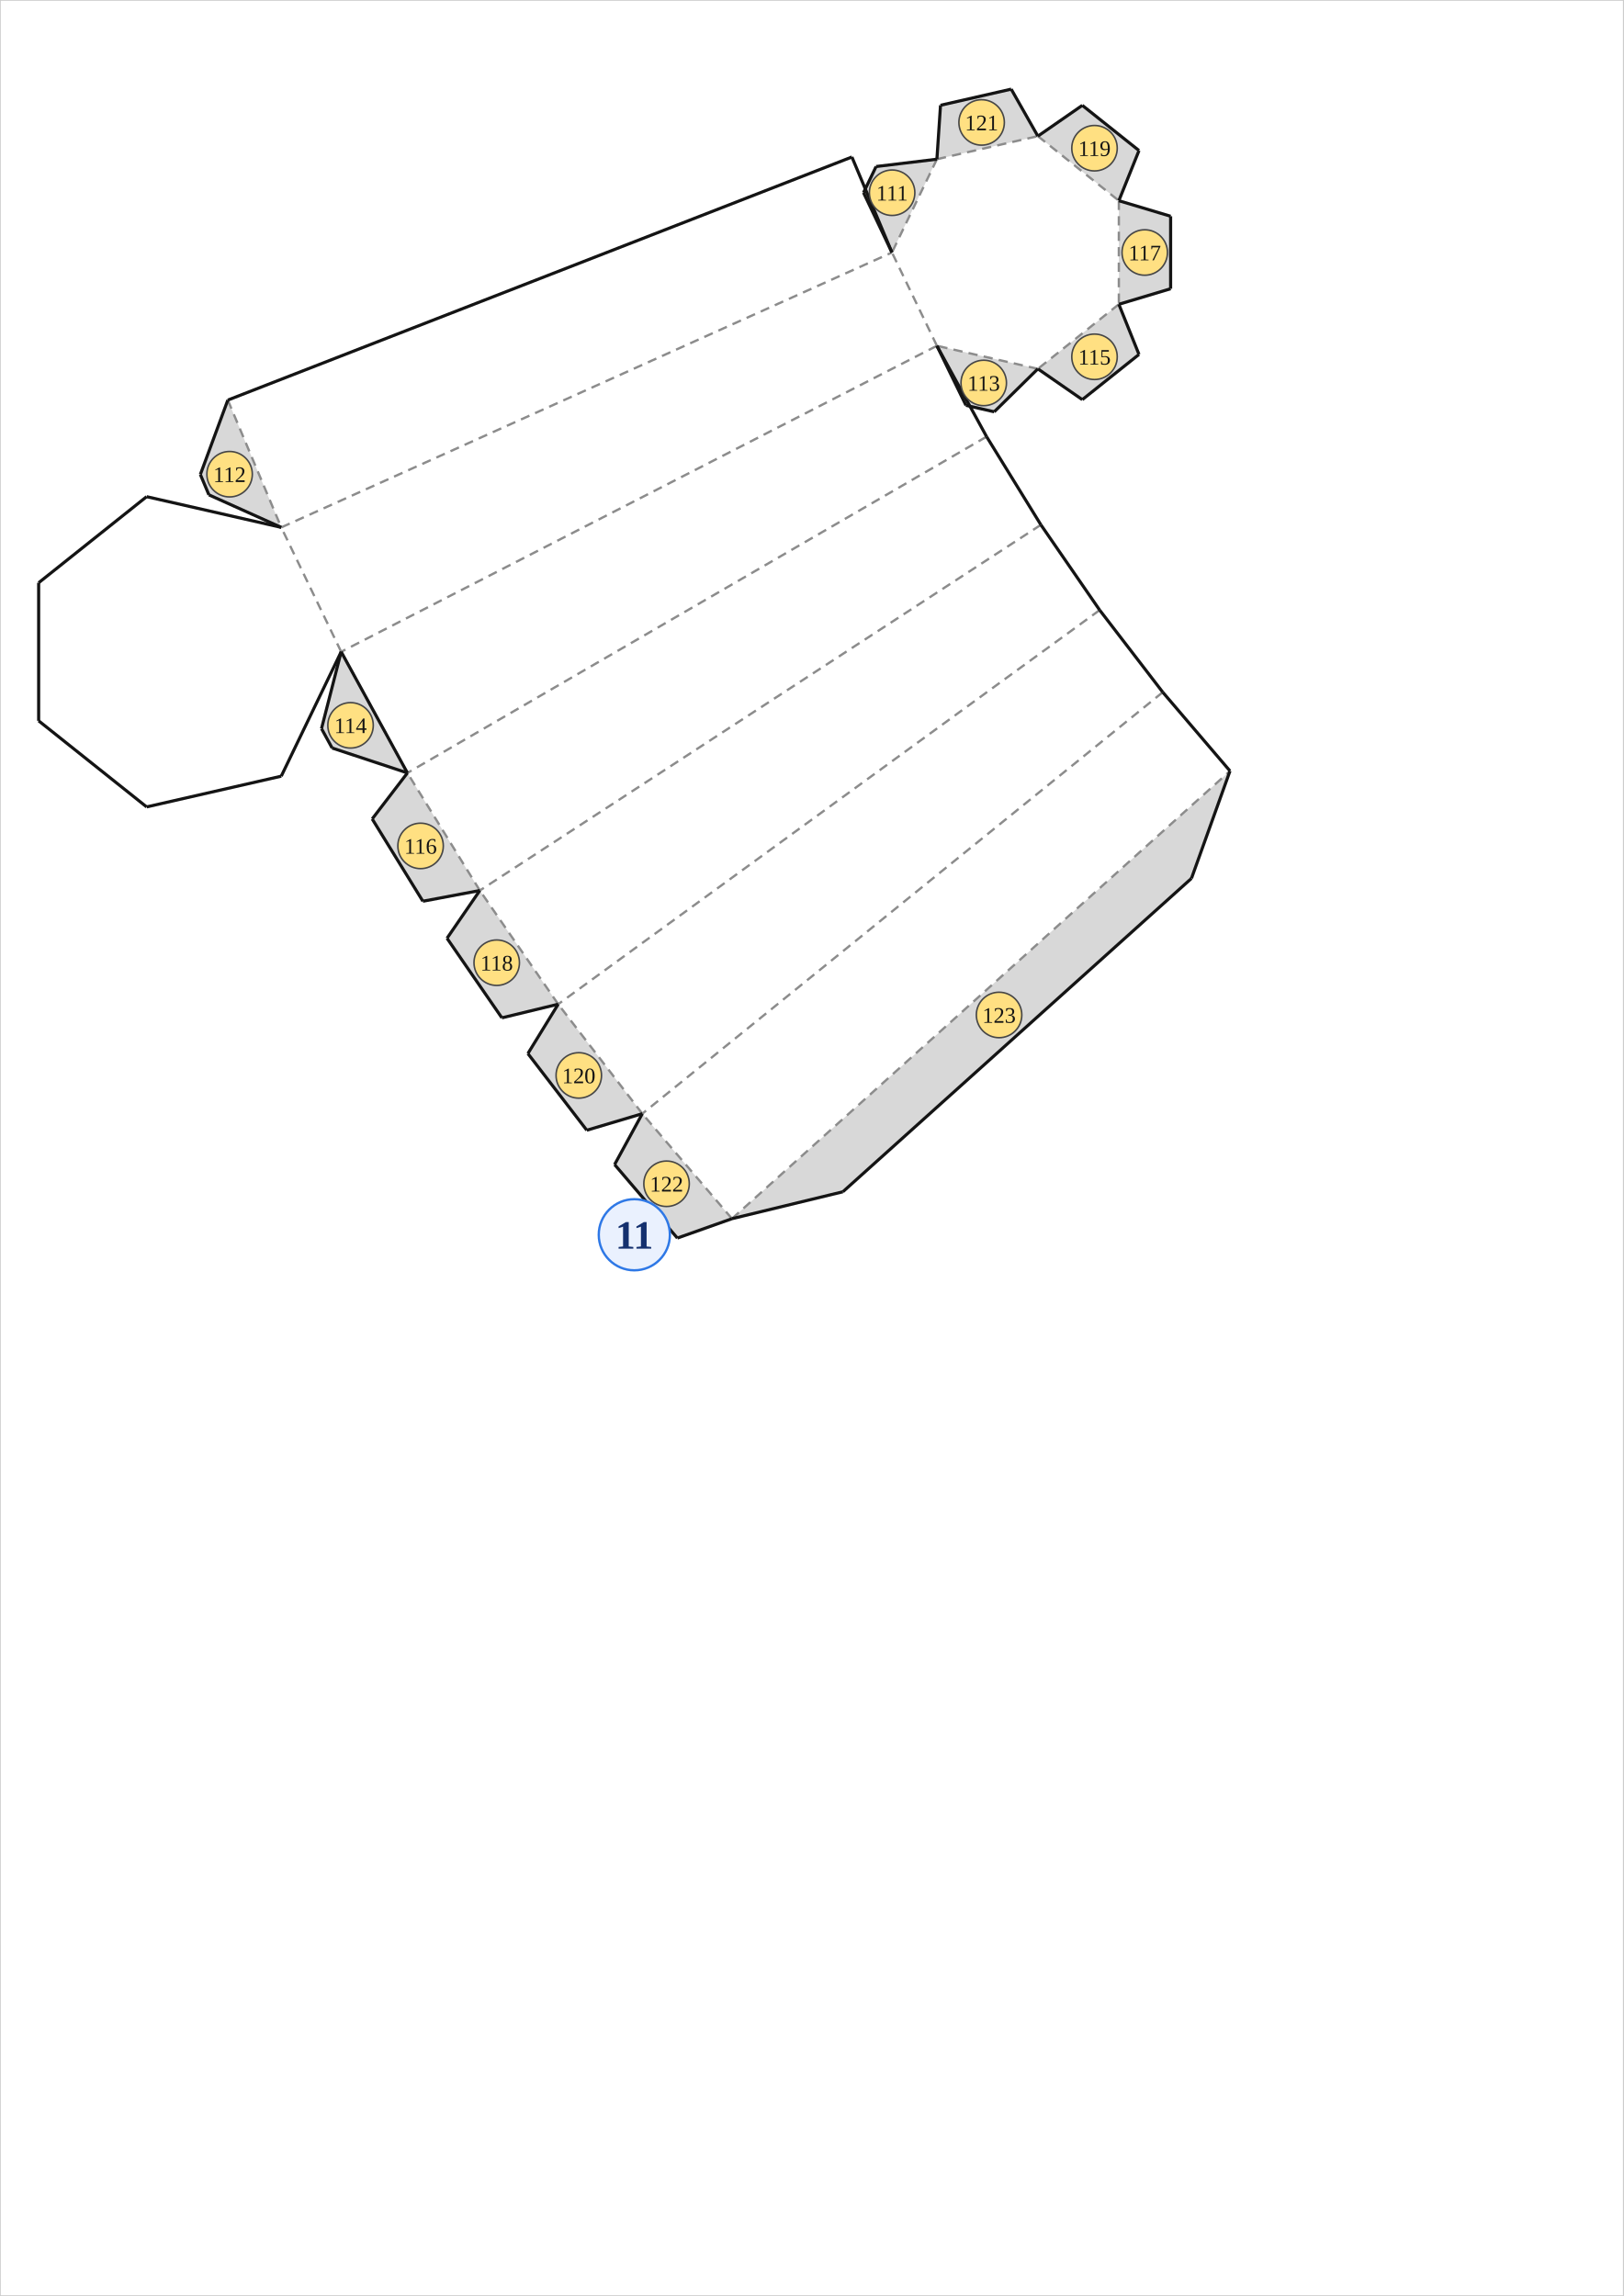
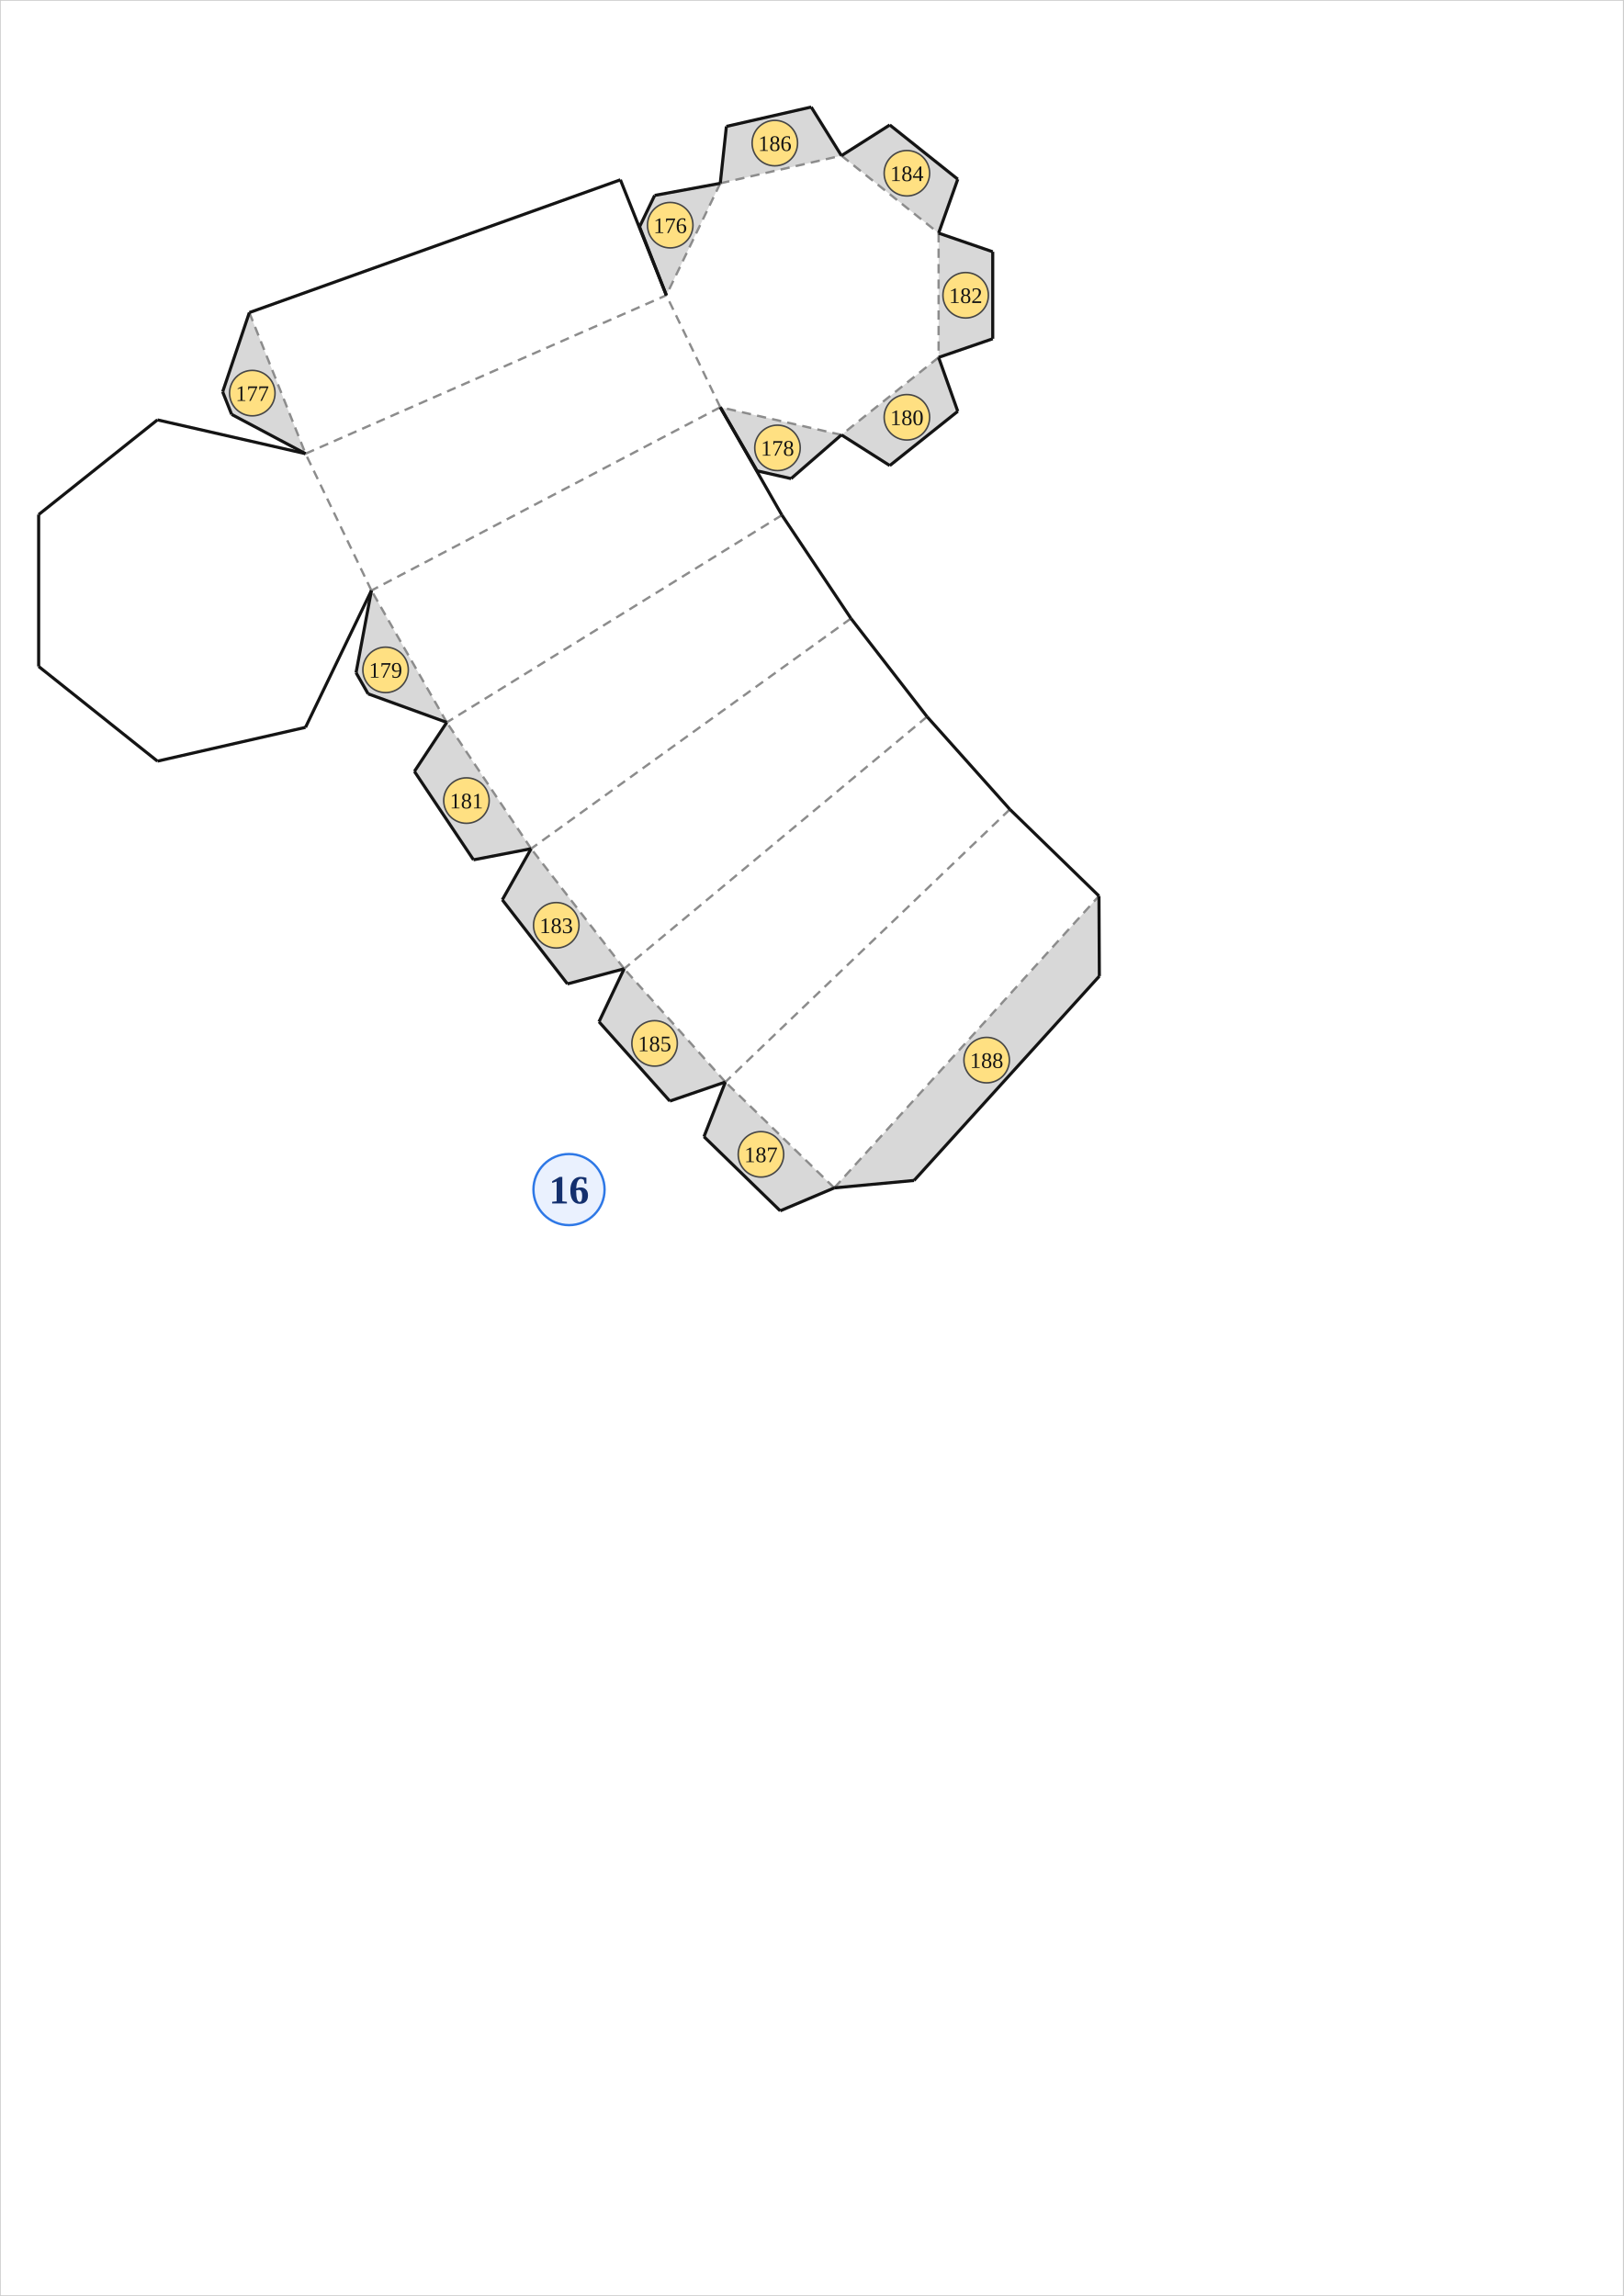
<svg xmlns="http://www.w3.org/2000/svg" width="210.00mm" height="297.00mm" viewBox="0 0 210.00 297.00">
  <rect x="0" y="0" width="210.00" height="297.00" fill="#ffffff" stroke="#cccccc" stroke-width="0.2" />
-   <polygon points="115.361,32.661 111.681,24.921 113.308,21.542 121.173,20.593" fill="rgb(216,216,216)" />
-   <polygon points="36.376,68.221 27.019,64.012 25.913,61.377 29.466,51.751" fill="rgb(216,216,216)" />
-   <polygon points="121.173,44.73 124.93,52.434 128.587,53.268 134.232,47.711" fill="rgb(216,216,216)" />
-   <polygon points="44.125,84.312 41.582,94.252 42.953,96.759 52.693,99.983" fill="rgb(216,216,216)" />
-   <polygon points="134.232,47.711 139.979,51.694 147.31,45.848 144.705,39.359" fill="rgb(216,216,216)" />
-   <polygon points="52.693,99.983 48.137,105.934 54.692,116.58 62.058,115.191" fill="rgb(216,216,216)" />
-   <polygon points="144.705,39.359 151.402,37.35 151.402,27.973 144.705,25.964" fill="rgb(216,216,216)" />
-   <polygon points="62.058,115.191 57.814,121.37 64.909,131.663 72.193,129.897" fill="rgb(216,216,216)" />
-   <polygon points="144.705,25.964 147.31,19.475 139.979,13.629 134.232,17.612" fill="rgb(216,216,216)" />
-   <polygon points="72.193,129.897 68.274,136.286 75.89,146.201 83.073,144.061" fill="rgb(216,216,216)" />
-   <polygon points="134.232,17.612 130.783,11.53 121.641,13.616 121.173,20.593" fill="rgb(216,216,216)" />
-   <polygon points="83.073,144.061 79.488,150.643 87.604,160.152 94.668,157.645" fill="rgb(216,216,216)" />
-   <polygon points="159.08,99.73 154.099,113.622 109.01,154.163 94.668,157.645" fill="rgb(216,216,216)" />
-   <line x1="36.376" y1="68.221" x2="115.361" y2="32.661" stroke="#8c8c8c" stroke-width="0.3" stroke-dasharray="1.2,0.8" />
-   <line x1="121.173" y1="44.73" x2="115.361" y2="32.661" stroke="#8c8c8c" stroke-width="0.3" stroke-dasharray="1.2,0.8" />
-   <line x1="44.125" y1="84.312" x2="36.376" y2="68.221" stroke="#8c8c8c" stroke-width="0.3" stroke-dasharray="1.2,0.8" />
-   <line x1="121.173" y1="44.73" x2="44.125" y2="84.312" stroke="#8c8c8c" stroke-width="0.3" stroke-dasharray="1.2,0.8" />
-   <line x1="127.599" y1="56.483" x2="52.693" y2="99.983" stroke="#8c8c8c" stroke-width="0.3" stroke-dasharray="1.2,0.8" />
-   <line x1="134.622" y1="67.889" x2="62.058" y2="115.191" stroke="#8c8c8c" stroke-width="0.3" stroke-dasharray="1.2,0.8" />
-   <line x1="142.224" y1="78.918" x2="72.193" y2="129.897" stroke="#8c8c8c" stroke-width="0.3" stroke-dasharray="1.2,0.8" />
-   <line x1="150.384" y1="89.541" x2="83.073" y2="144.061" stroke="#8c8c8c" stroke-width="0.3" stroke-dasharray="1.2,0.8" />
-   <line x1="121.173" y1="20.593" x2="115.361" y2="32.661" stroke="#8c8c8c" stroke-width="0.3" stroke-dasharray="1.2,0.8" />
-   <line x1="29.466" y1="51.751" x2="36.376" y2="68.221" stroke="#8c8c8c" stroke-width="0.3" stroke-dasharray="1.2,0.8" />
-   <line x1="134.232" y1="47.711" x2="121.173" y2="44.73" stroke="#8c8c8c" stroke-width="0.3" stroke-dasharray="1.2,0.8" />
-   <line x1="52.693" y1="99.983" x2="44.125" y2="84.312" stroke="#8c8c8c" stroke-width="0.3" stroke-dasharray="1.2,0.8" />
-   <line x1="144.705" y1="39.359" x2="134.232" y2="47.711" stroke="#8c8c8c" stroke-width="0.3" stroke-dasharray="1.2,0.8" />
-   <line x1="62.058" y1="115.191" x2="52.693" y2="99.983" stroke="#8c8c8c" stroke-width="0.3" stroke-dasharray="1.2,0.8" />
-   <line x1="144.705" y1="25.964" x2="144.705" y2="39.359" stroke="#8c8c8c" stroke-width="0.3" stroke-dasharray="1.2,0.8" />
-   <line x1="72.193" y1="129.897" x2="62.058" y2="115.191" stroke="#8c8c8c" stroke-width="0.3" stroke-dasharray="1.2,0.8" />
-   <line x1="134.232" y1="17.612" x2="144.705" y2="25.964" stroke="#8c8c8c" stroke-width="0.3" stroke-dasharray="1.2,0.8" />
-   <line x1="83.073" y1="144.061" x2="72.193" y2="129.897" stroke="#8c8c8c" stroke-width="0.3" stroke-dasharray="1.2,0.8" />
-   <line x1="121.173" y1="20.593" x2="134.232" y2="17.612" stroke="#8c8c8c" stroke-width="0.3" stroke-dasharray="1.2,0.8" />
-   <line x1="94.668" y1="157.645" x2="83.073" y2="144.061" stroke="#8c8c8c" stroke-width="0.3" stroke-dasharray="1.2,0.8" />
-   <line x1="94.668" y1="157.645" x2="159.08" y2="99.73" stroke="#8c8c8c" stroke-width="0.3" stroke-dasharray="1.2,0.8" />
-   <line x1="110.179" y1="20.309" x2="115.361" y2="32.661" stroke="#141414" stroke-width="0.4" />
-   <line x1="18.964" y1="64.247" x2="36.376" y2="68.221" stroke="#141414" stroke-width="0.4" />
-   <line x1="121.173" y1="44.73" x2="127.599" y2="56.483" stroke="#141414" stroke-width="0.4" />
-   <line x1="52.693" y1="99.983" x2="44.125" y2="84.312" stroke="#141414" stroke-width="0.4" />
-   <line x1="44.125" y1="84.312" x2="36.376" y2="100.403" stroke="#141414" stroke-width="0.4" />
-   <line x1="127.599" y1="56.483" x2="134.622" y2="67.889" stroke="#141414" stroke-width="0.4" />
-   <line x1="36.376" y1="100.403" x2="18.964" y2="104.378" stroke="#141414" stroke-width="0.4" />
-   <line x1="134.622" y1="67.889" x2="142.224" y2="78.918" stroke="#141414" stroke-width="0.4" />
-   <line x1="18.964" y1="104.378" x2="5.0" y2="93.242" stroke="#141414" stroke-width="0.4" />
-   <line x1="142.224" y1="78.918" x2="150.384" y2="89.541" stroke="#141414" stroke-width="0.4" />
-   <line x1="5.0" y1="93.242" x2="5.0" y2="75.382" stroke="#141414" stroke-width="0.4" />
-   <line x1="150.384" y1="89.541" x2="159.08" y2="99.73" stroke="#141414" stroke-width="0.4" />
-   <line x1="5.0" y1="75.382" x2="18.964" y2="64.247" stroke="#141414" stroke-width="0.4" />
-   <line x1="29.466" y1="51.751" x2="110.179" y2="20.309" stroke="#141414" stroke-width="0.4" />
-   <line x1="115.361" y1="32.661" x2="111.681" y2="24.921" stroke="#141414" stroke-width="0.4" />
-   <line x1="111.681" y1="24.921" x2="113.308" y2="21.542" stroke="#141414" stroke-width="0.4" />
-   <line x1="113.308" y1="21.542" x2="121.173" y2="20.593" stroke="#141414" stroke-width="0.4" />
-   <line x1="36.376" y1="68.221" x2="27.019" y2="64.012" stroke="#141414" stroke-width="0.4" />
-   <line x1="27.019" y1="64.012" x2="25.913" y2="61.377" stroke="#141414" stroke-width="0.4" />
-   <line x1="25.913" y1="61.377" x2="29.466" y2="51.751" stroke="#141414" stroke-width="0.4" />
-   <line x1="121.173" y1="44.73" x2="124.93" y2="52.434" stroke="#141414" stroke-width="0.4" />
-   <line x1="124.93" y1="52.434" x2="128.587" y2="53.268" stroke="#141414" stroke-width="0.4" />
-   <line x1="128.587" y1="53.268" x2="134.232" y2="47.711" stroke="#141414" stroke-width="0.4" />
-   <line x1="44.125" y1="84.312" x2="41.582" y2="94.252" stroke="#141414" stroke-width="0.4" />
-   <line x1="41.582" y1="94.252" x2="42.953" y2="96.759" stroke="#141414" stroke-width="0.4" />
-   <line x1="42.953" y1="96.759" x2="52.693" y2="99.983" stroke="#141414" stroke-width="0.4" />
-   <line x1="134.232" y1="47.711" x2="139.979" y2="51.694" stroke="#141414" stroke-width="0.4" />
-   <line x1="139.979" y1="51.694" x2="147.31" y2="45.848" stroke="#141414" stroke-width="0.4" />
-   <line x1="147.31" y1="45.848" x2="144.705" y2="39.359" stroke="#141414" stroke-width="0.4" />
-   <line x1="52.693" y1="99.983" x2="48.137" y2="105.934" stroke="#141414" stroke-width="0.4" />
-   <line x1="48.137" y1="105.934" x2="54.692" y2="116.58" stroke="#141414" stroke-width="0.4" />
-   <line x1="54.692" y1="116.58" x2="62.058" y2="115.191" stroke="#141414" stroke-width="0.4" />
-   <line x1="144.705" y1="39.359" x2="151.402" y2="37.35" stroke="#141414" stroke-width="0.4" />
-   <line x1="151.402" y1="37.35" x2="151.402" y2="27.973" stroke="#141414" stroke-width="0.4" />
-   <line x1="151.402" y1="27.973" x2="144.705" y2="25.964" stroke="#141414" stroke-width="0.4" />
-   <line x1="62.058" y1="115.191" x2="57.814" y2="121.37" stroke="#141414" stroke-width="0.4" />
-   <line x1="57.814" y1="121.37" x2="64.909" y2="131.663" stroke="#141414" stroke-width="0.4" />
-   <line x1="64.909" y1="131.663" x2="72.193" y2="129.897" stroke="#141414" stroke-width="0.4" />
-   <line x1="144.705" y1="25.964" x2="147.31" y2="19.475" stroke="#141414" stroke-width="0.4" />
-   <line x1="147.31" y1="19.475" x2="139.979" y2="13.629" stroke="#141414" stroke-width="0.4" />
-   <line x1="139.979" y1="13.629" x2="134.232" y2="17.612" stroke="#141414" stroke-width="0.4" />
-   <line x1="72.193" y1="129.897" x2="68.274" y2="136.286" stroke="#141414" stroke-width="0.4" />
-   <line x1="68.274" y1="136.286" x2="75.89" y2="146.201" stroke="#141414" stroke-width="0.4" />
-   <line x1="75.89" y1="146.201" x2="83.073" y2="144.061" stroke="#141414" stroke-width="0.4" />
-   <line x1="134.232" y1="17.612" x2="130.783" y2="11.53" stroke="#141414" stroke-width="0.4" />
-   <line x1="130.783" y1="11.53" x2="121.641" y2="13.616" stroke="#141414" stroke-width="0.4" />
-   <line x1="121.641" y1="13.616" x2="121.173" y2="20.593" stroke="#141414" stroke-width="0.4" />
-   <line x1="83.073" y1="144.061" x2="79.488" y2="150.643" stroke="#141414" stroke-width="0.4" />
-   <line x1="79.488" y1="150.643" x2="87.604" y2="160.152" stroke="#141414" stroke-width="0.4" />
-   <line x1="87.604" y1="160.152" x2="94.668" y2="157.645" stroke="#141414" stroke-width="0.4" />
-   <line x1="159.08" y1="99.73" x2="154.099" y2="113.622" stroke="#141414" stroke-width="0.4" />
-   <line x1="154.099" y1="113.622" x2="109.01" y2="154.163" stroke="#141414" stroke-width="0.4" />
-   <line x1="109.01" y1="154.163" x2="94.668" y2="157.645" stroke="#141414" stroke-width="0.4" />
-   <circle cx="115.381" cy="24.929" r="2.94" fill="#ffe082" stroke="#464646" stroke-width="0.2" />
-   <text x="115.381" y="25.94" font-size="2.88" text-anchor="middle" fill="#141414">111</text>
-   <circle cx="29.694" cy="61.34" r="2.94" fill="#ffe082" stroke="#464646" stroke-width="0.2" />
-   <text x="29.694" y="62.35" font-size="2.88" text-anchor="middle" fill="#141414">112</text>
-   <circle cx="127.23" cy="49.536" r="2.94" fill="#ffe082" stroke="#464646" stroke-width="0.2" />
-   <text x="127.23" y="50.54" font-size="2.88" text-anchor="middle" fill="#141414">113</text>
-   <circle cx="45.338" cy="93.827" r="2.94" fill="#ffe082" stroke="#464646" stroke-width="0.2" />
-   <text x="45.338" y="94.83" font-size="2.88" text-anchor="middle" fill="#141414">114</text>
-   <circle cx="141.557" cy="46.153" r="2.94" fill="#ffe082" stroke="#464646" stroke-width="0.2" />
-   <text x="141.557" y="47.16" font-size="2.88" text-anchor="middle" fill="#141414">115</text>
-   <circle cx="54.395" cy="109.422" r="2.94" fill="#ffe082" stroke="#464646" stroke-width="0.2" />
-   <text x="54.395" y="110.43" font-size="2.88" text-anchor="middle" fill="#141414">116</text>
-   <circle cx="148.054" cy="32.661" r="2.94" fill="#ffe082" stroke="#464646" stroke-width="0.2" />
-   <text x="148.054" y="33.67" font-size="2.88" text-anchor="middle" fill="#141414">117</text>
-   <circle cx="64.243" cy="124.53" r="2.94" fill="#ffe082" stroke="#464646" stroke-width="0.2" />
-   <text x="64.243" y="125.54" font-size="2.88" text-anchor="middle" fill="#141414">118</text>
-   <circle cx="141.557" cy="19.17" r="2.94" fill="#ffe082" stroke="#464646" stroke-width="0.2" />
-   <text x="141.557" y="20.18" font-size="2.88" text-anchor="middle" fill="#141414">119</text>
-   <circle cx="74.857" cy="139.111" r="2.94" fill="#ffe082" stroke="#464646" stroke-width="0.2" />
-   <text x="74.857" y="140.12" font-size="2.88" text-anchor="middle" fill="#141414">120</text>
-   <circle cx="126.957" cy="15.838" r="2.94" fill="#ffe082" stroke="#464646" stroke-width="0.2" />
-   <text x="126.957" y="16.85" font-size="2.88" text-anchor="middle" fill="#141414">121</text>
-   <circle cx="86.208" cy="153.125" r="2.94" fill="#ffe082" stroke="#464646" stroke-width="0.2" />
-   <text x="86.208" y="154.13" font-size="2.88" text-anchor="middle" fill="#141414">122</text>
-   <circle cx="129.214" cy="131.29" r="2.94" fill="#ffe082" stroke="#464646" stroke-width="0.2" />
-   <text x="129.214" y="132.30" font-size="2.88" text-anchor="middle" fill="#141414">123</text>
-   <circle cx="82.04" cy="159.722" r="4.6" fill="#eaf1fe" stroke="#2e78e6" stroke-width="0.3" />
-   <text x="82.04" y="161.522" font-size="5.2" text-anchor="middle" fill="#14306e" font-weight="bold">11</text>
+   <polygon points="86.181,38.194 82.718,29.332 84.67,25.277 93.155,23.712" fill="rgb(216,216,216)" />
+   <polygon points="39.514,58.686 29.959,53.606 28.797,50.686 32.25,40.431" fill="rgb(216,216,216)" />
+   <polygon points="93.155,52.676 97.924,60.909 102.312,61.91 108.826,56.253" fill="rgb(216,216,216)" />
+   <polygon points="48.038,76.386 46.051,87.022 47.61,89.752 57.781,93.446" fill="rgb(216,216,216)" />
+   <polygon points="108.826,56.253 115.076,60.222 123.873,53.207 121.394,46.231" fill="rgb(216,216,216)" />
+   <polygon points="57.781,93.446 53.597,99.785 61.237,111.22 68.694,109.782" fill="rgb(216,216,216)" />
+   <polygon points="121.394,46.231 128.394,43.82 128.394,32.568 121.394,30.157" fill="rgb(216,216,216)" />
+   <polygon points="68.694,109.782 64.965,116.398 73.387,127.27 80.726,125.313" fill="rgb(216,216,216)" />
+   <polygon points="121.394,30.157 123.873,23.181 115.076,16.165 108.826,20.135" fill="rgb(216,216,216)" />
+   <polygon points="80.726,125.313 77.469,132.174 86.632,142.43 93.816,139.963" fill="rgb(216,216,216)" />
+   <polygon points="108.826,20.135 104.918,13.847 93.948,16.351 93.155,23.712" fill="rgb(216,216,216)" />
+   <polygon points="93.816,139.963 91.047,147.036 100.906,156.625 107.899,153.661" fill="rgb(216,216,216)" />
+   <polygon points="142.133,115.901 142.184,126.267 118.22,152.699 107.899,153.661" fill="rgb(216,216,216)" />
+   <line x1="39.513" y1="58.685" x2="86.181" y2="38.194" stroke="#8c8c8c" stroke-width="0.3" stroke-dasharray="1.2,0.8" />
+   <line x1="93.155" y1="52.676" x2="86.181" y2="38.194" stroke="#8c8c8c" stroke-width="0.3" stroke-dasharray="1.2,0.8" />
+   <line x1="48.038" y1="76.386" x2="39.513" y2="58.685" stroke="#8c8c8c" stroke-width="0.3" stroke-dasharray="1.2,0.8" />
+   <line x1="93.155" y1="52.676" x2="48.038" y2="76.386" stroke="#8c8c8c" stroke-width="0.3" stroke-dasharray="1.2,0.8" />
+   <line x1="101.127" y1="66.634" x2="57.781" y2="93.446" stroke="#8c8c8c" stroke-width="0.3" stroke-dasharray="1.2,0.8" />
+   <line x1="110.056" y1="80.0" x2="68.694" y2="109.782" stroke="#8c8c8c" stroke-width="0.3" stroke-dasharray="1.2,0.8" />
+   <line x1="119.9" y1="92.707" x2="80.726" y2="125.313" stroke="#8c8c8c" stroke-width="0.3" stroke-dasharray="1.2,0.8" />
+   <line x1="130.61" y1="104.694" x2="93.816" y2="139.963" stroke="#8c8c8c" stroke-width="0.3" stroke-dasharray="1.2,0.8" />
+   <line x1="93.155" y1="23.712" x2="86.181" y2="38.194" stroke="#8c8c8c" stroke-width="0.3" stroke-dasharray="1.2,0.8" />
+   <line x1="32.25" y1="40.431" x2="39.514" y2="58.686" stroke="#8c8c8c" stroke-width="0.3" stroke-dasharray="1.2,0.8" />
+   <line x1="108.826" y1="56.253" x2="93.155" y2="52.676" stroke="#8c8c8c" stroke-width="0.3" stroke-dasharray="1.2,0.8" />
+   <line x1="57.781" y1="93.446" x2="48.038" y2="76.386" stroke="#8c8c8c" stroke-width="0.3" stroke-dasharray="1.2,0.8" />
+   <line x1="121.394" y1="46.231" x2="108.826" y2="56.253" stroke="#8c8c8c" stroke-width="0.3" stroke-dasharray="1.2,0.8" />
+   <line x1="68.694" y1="109.782" x2="57.781" y2="93.446" stroke="#8c8c8c" stroke-width="0.3" stroke-dasharray="1.2,0.8" />
+   <line x1="121.394" y1="30.157" x2="121.394" y2="46.231" stroke="#8c8c8c" stroke-width="0.3" stroke-dasharray="1.2,0.8" />
+   <line x1="80.726" y1="125.313" x2="68.694" y2="109.782" stroke="#8c8c8c" stroke-width="0.3" stroke-dasharray="1.2,0.8" />
+   <line x1="108.826" y1="20.135" x2="121.394" y2="30.157" stroke="#8c8c8c" stroke-width="0.3" stroke-dasharray="1.2,0.8" />
+   <line x1="93.816" y1="139.963" x2="80.726" y2="125.313" stroke="#8c8c8c" stroke-width="0.3" stroke-dasharray="1.2,0.8" />
+   <line x1="93.155" y1="23.712" x2="108.826" y2="20.135" stroke="#8c8c8c" stroke-width="0.3" stroke-dasharray="1.2,0.8" />
+   <line x1="107.899" y1="153.661" x2="93.816" y2="139.963" stroke="#8c8c8c" stroke-width="0.3" stroke-dasharray="1.2,0.8" />
+   <line x1="107.899" y1="153.661" x2="142.133" y2="115.901" stroke="#8c8c8c" stroke-width="0.3" stroke-dasharray="1.2,0.8" />
+   <line x1="80.238" y1="23.259" x2="86.181" y2="38.194" stroke="#141414" stroke-width="0.4" />
+   <line x1="20.36" y1="54.314" x2="39.513" y2="58.685" stroke="#141414" stroke-width="0.4" />
+   <line x1="93.155" y1="52.676" x2="101.127" y2="66.634" stroke="#141414" stroke-width="0.4" />
+   <line x1="48.038" y1="76.386" x2="39.513" y2="94.087" stroke="#141414" stroke-width="0.4" />
+   <line x1="101.127" y1="66.634" x2="110.056" y2="80.0" stroke="#141414" stroke-width="0.4" />
+   <line x1="39.513" y1="94.087" x2="20.36" y2="98.458" stroke="#141414" stroke-width="0.4" />
+   <line x1="110.056" y1="80.0" x2="119.9" y2="92.707" stroke="#141414" stroke-width="0.4" />
+   <line x1="20.36" y1="98.458" x2="5.0" y2="86.209" stroke="#141414" stroke-width="0.4" />
+   <line x1="119.9" y1="92.707" x2="130.61" y2="104.694" stroke="#141414" stroke-width="0.4" />
+   <line x1="5.0" y1="86.209" x2="5.0" y2="66.563" stroke="#141414" stroke-width="0.4" />
+   <line x1="130.61" y1="104.694" x2="142.133" y2="115.901" stroke="#141414" stroke-width="0.4" />
+   <line x1="5.0" y1="66.563" x2="20.36" y2="54.314" stroke="#141414" stroke-width="0.4" />
+   <line x1="32.25" y1="40.431" x2="80.238" y2="23.259" stroke="#141414" stroke-width="0.4" />
+   <line x1="86.181" y1="38.194" x2="82.718" y2="29.332" stroke="#141414" stroke-width="0.4" />
+   <line x1="82.718" y1="29.332" x2="84.67" y2="25.277" stroke="#141414" stroke-width="0.4" />
+   <line x1="84.67" y1="25.277" x2="93.155" y2="23.712" stroke="#141414" stroke-width="0.4" />
+   <line x1="39.514" y1="58.686" x2="29.959" y2="53.606" stroke="#141414" stroke-width="0.4" />
+   <line x1="29.959" y1="53.606" x2="28.797" y2="50.686" stroke="#141414" stroke-width="0.4" />
+   <line x1="28.797" y1="50.686" x2="32.25" y2="40.431" stroke="#141414" stroke-width="0.4" />
+   <line x1="93.155" y1="52.676" x2="97.924" y2="60.909" stroke="#141414" stroke-width="0.4" />
+   <line x1="97.924" y1="60.909" x2="102.312" y2="61.91" stroke="#141414" stroke-width="0.4" />
+   <line x1="102.312" y1="61.91" x2="108.826" y2="56.253" stroke="#141414" stroke-width="0.4" />
+   <line x1="48.038" y1="76.386" x2="46.051" y2="87.022" stroke="#141414" stroke-width="0.4" />
+   <line x1="46.051" y1="87.022" x2="47.61" y2="89.752" stroke="#141414" stroke-width="0.4" />
+   <line x1="47.61" y1="89.752" x2="57.781" y2="93.446" stroke="#141414" stroke-width="0.4" />
+   <line x1="108.826" y1="56.253" x2="115.076" y2="60.222" stroke="#141414" stroke-width="0.4" />
+   <line x1="115.076" y1="60.222" x2="123.873" y2="53.207" stroke="#141414" stroke-width="0.4" />
+   <line x1="123.873" y1="53.207" x2="121.394" y2="46.231" stroke="#141414" stroke-width="0.4" />
+   <line x1="57.781" y1="93.446" x2="53.597" y2="99.785" stroke="#141414" stroke-width="0.4" />
+   <line x1="53.597" y1="99.785" x2="61.237" y2="111.22" stroke="#141414" stroke-width="0.4" />
+   <line x1="61.237" y1="111.22" x2="68.694" y2="109.782" stroke="#141414" stroke-width="0.4" />
+   <line x1="121.394" y1="46.231" x2="128.394" y2="43.82" stroke="#141414" stroke-width="0.4" />
+   <line x1="128.394" y1="43.82" x2="128.394" y2="32.568" stroke="#141414" stroke-width="0.4" />
+   <line x1="128.394" y1="32.568" x2="121.394" y2="30.157" stroke="#141414" stroke-width="0.4" />
+   <line x1="68.694" y1="109.782" x2="64.965" y2="116.398" stroke="#141414" stroke-width="0.4" />
+   <line x1="64.965" y1="116.398" x2="73.387" y2="127.27" stroke="#141414" stroke-width="0.4" />
+   <line x1="73.387" y1="127.27" x2="80.726" y2="125.313" stroke="#141414" stroke-width="0.4" />
+   <line x1="121.394" y1="30.157" x2="123.873" y2="23.181" stroke="#141414" stroke-width="0.4" />
+   <line x1="123.873" y1="23.181" x2="115.076" y2="16.165" stroke="#141414" stroke-width="0.4" />
+   <line x1="115.076" y1="16.165" x2="108.826" y2="20.135" stroke="#141414" stroke-width="0.4" />
+   <line x1="80.726" y1="125.313" x2="77.469" y2="132.174" stroke="#141414" stroke-width="0.4" />
+   <line x1="77.469" y1="132.174" x2="86.632" y2="142.43" stroke="#141414" stroke-width="0.4" />
+   <line x1="86.632" y1="142.43" x2="93.816" y2="139.963" stroke="#141414" stroke-width="0.4" />
+   <line x1="108.826" y1="20.135" x2="104.918" y2="13.847" stroke="#141414" stroke-width="0.4" />
+   <line x1="104.918" y1="13.847" x2="93.948" y2="16.351" stroke="#141414" stroke-width="0.4" />
+   <line x1="93.948" y1="16.351" x2="93.155" y2="23.712" stroke="#141414" stroke-width="0.4" />
+   <line x1="93.816" y1="139.963" x2="91.047" y2="147.036" stroke="#141414" stroke-width="0.4" />
+   <line x1="91.047" y1="147.036" x2="100.906" y2="156.625" stroke="#141414" stroke-width="0.4" />
+   <line x1="100.906" y1="156.625" x2="107.899" y2="153.661" stroke="#141414" stroke-width="0.4" />
+   <line x1="142.133" y1="115.901" x2="142.184" y2="126.267" stroke="#141414" stroke-width="0.4" />
+   <line x1="142.184" y1="126.267" x2="118.22" y2="152.699" stroke="#141414" stroke-width="0.4" />
+   <line x1="118.22" y1="152.699" x2="107.899" y2="153.661" stroke="#141414" stroke-width="0.4" />
+   <circle cx="86.681" cy="29.129" r="2.94" fill="#ffe082" stroke="#464646" stroke-width="0.2" />
+   <text x="86.681" y="30.14" font-size="2.88" text-anchor="middle" fill="#141414">176</text>
+   <circle cx="32.63" cy="50.852" r="2.94" fill="#ffe082" stroke="#464646" stroke-width="0.2" />
+   <text x="32.63" y="51.86" font-size="2.88" text-anchor="middle" fill="#141414">177</text>
+   <circle cx="100.555" cy="57.937" r="2.94" fill="#ffe082" stroke="#464646" stroke-width="0.2" />
+   <text x="100.555" y="58.94" font-size="2.88" text-anchor="middle" fill="#141414">178</text>
+   <circle cx="49.87" cy="86.652" r="2.94" fill="#ffe082" stroke="#464646" stroke-width="0.2" />
+   <text x="49.87" y="87.66" font-size="2.88" text-anchor="middle" fill="#141414">179</text>
+   <circle cx="117.292" cy="53.978" r="2.94" fill="#ffe082" stroke="#464646" stroke-width="0.2" />
+   <text x="117.292" y="54.99" font-size="2.88" text-anchor="middle" fill="#141414">180</text>
+   <circle cx="60.327" cy="103.558" r="2.94" fill="#ffe082" stroke="#464646" stroke-width="0.2" />
+   <text x="60.327" y="104.57" font-size="2.88" text-anchor="middle" fill="#141414">181</text>
+   <circle cx="124.894" cy="38.194" r="2.94" fill="#ffe082" stroke="#464646" stroke-width="0.2" />
+   <text x="124.894" y="39.20" font-size="2.88" text-anchor="middle" fill="#141414">182</text>
+   <circle cx="71.943" cy="119.691" r="2.94" fill="#ffe082" stroke="#464646" stroke-width="0.2" />
+   <text x="71.943" y="120.70" font-size="2.88" text-anchor="middle" fill="#141414">183</text>
+   <circle cx="117.292" cy="22.409" r="2.94" fill="#ffe082" stroke="#464646" stroke-width="0.2" />
+   <text x="117.292" y="23.42" font-size="2.88" text-anchor="middle" fill="#141414">184</text>
+   <circle cx="84.661" cy="134.97" r="2.94" fill="#ffe082" stroke="#464646" stroke-width="0.2" />
+   <text x="84.661" y="135.98" font-size="2.88" text-anchor="middle" fill="#141414">185</text>
+   <circle cx="100.212" cy="18.511" r="2.94" fill="#ffe082" stroke="#464646" stroke-width="0.2" />
+   <text x="100.212" y="19.52" font-size="2.88" text-anchor="middle" fill="#141414">186</text>
+   <circle cx="98.417" cy="149.321" r="2.94" fill="#ffe082" stroke="#464646" stroke-width="0.2" />
+   <text x="98.417" y="150.33" font-size="2.88" text-anchor="middle" fill="#141414">187</text>
+   <circle cx="127.609" cy="137.132" r="2.94" fill="#ffe082" stroke="#464646" stroke-width="0.2" />
+   <text x="127.609" y="138.14" font-size="2.88" text-anchor="middle" fill="#141414">188</text>
+   <circle cx="73.592" cy="153.878" r="4.6" fill="#eaf1fe" stroke="#2e78e6" stroke-width="0.3" />
+   <text x="73.592" y="155.678" font-size="5.2" text-anchor="middle" fill="#14306e" font-weight="bold">16</text>
</svg>
